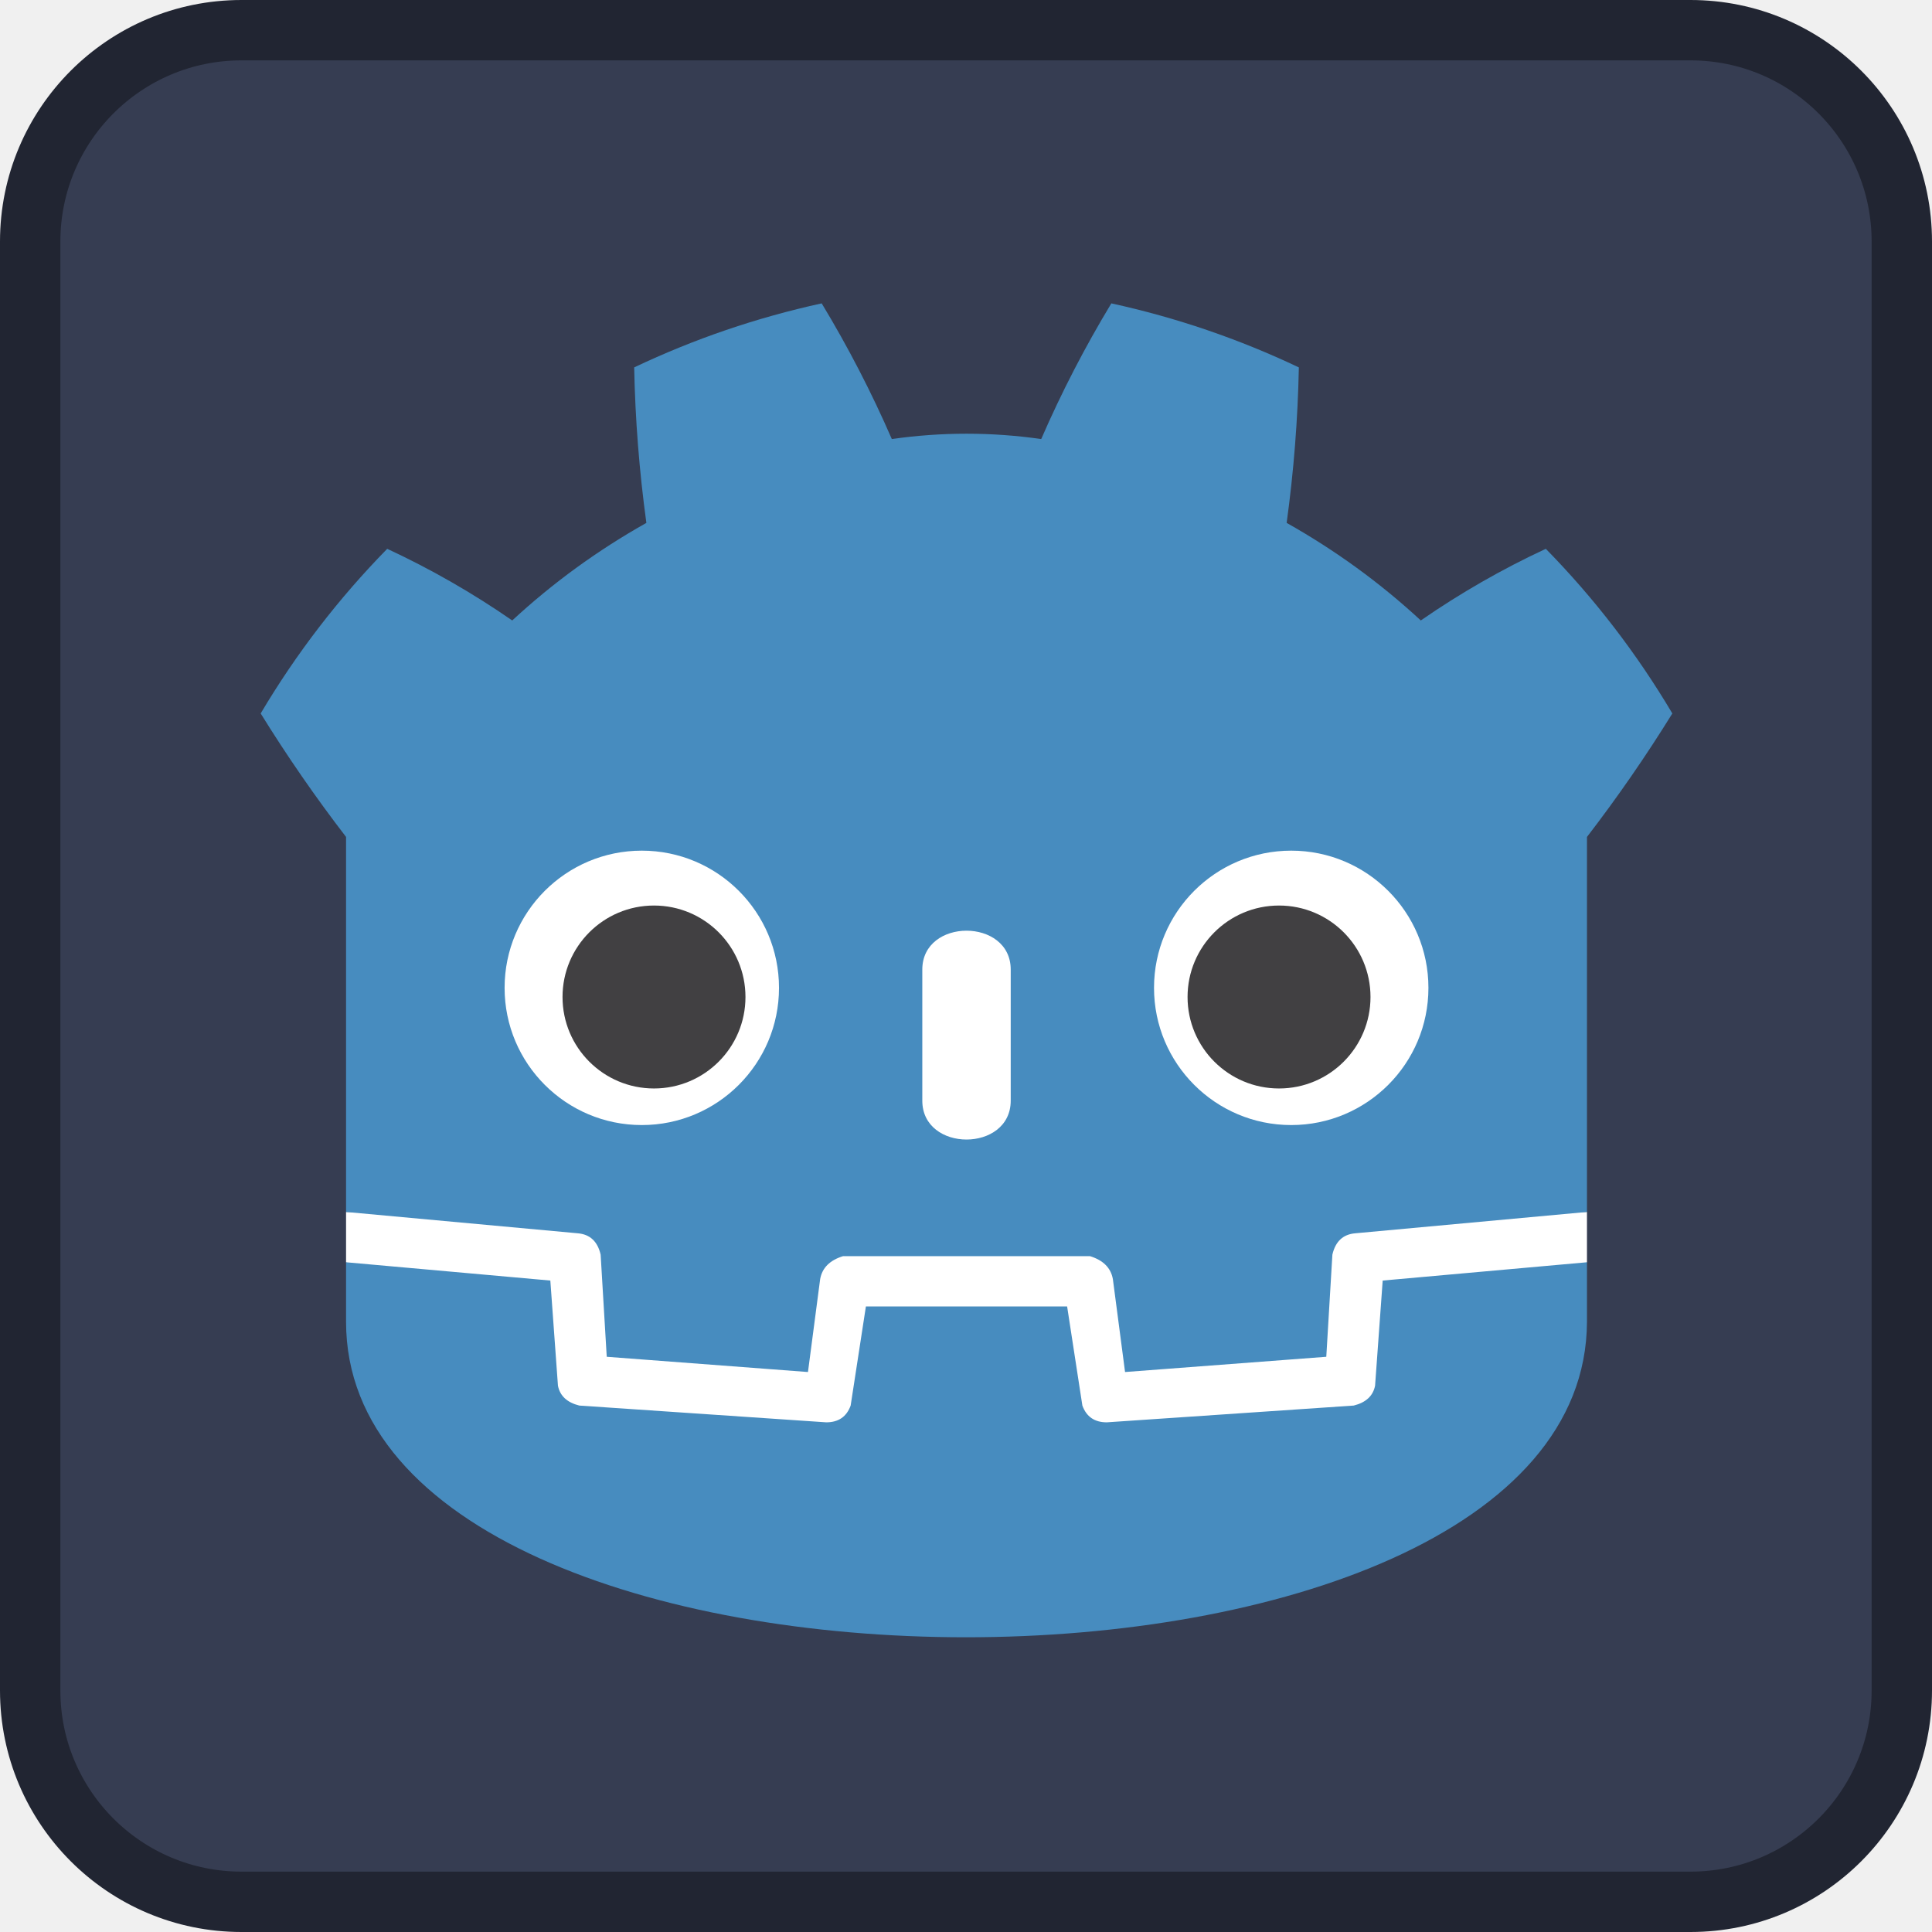
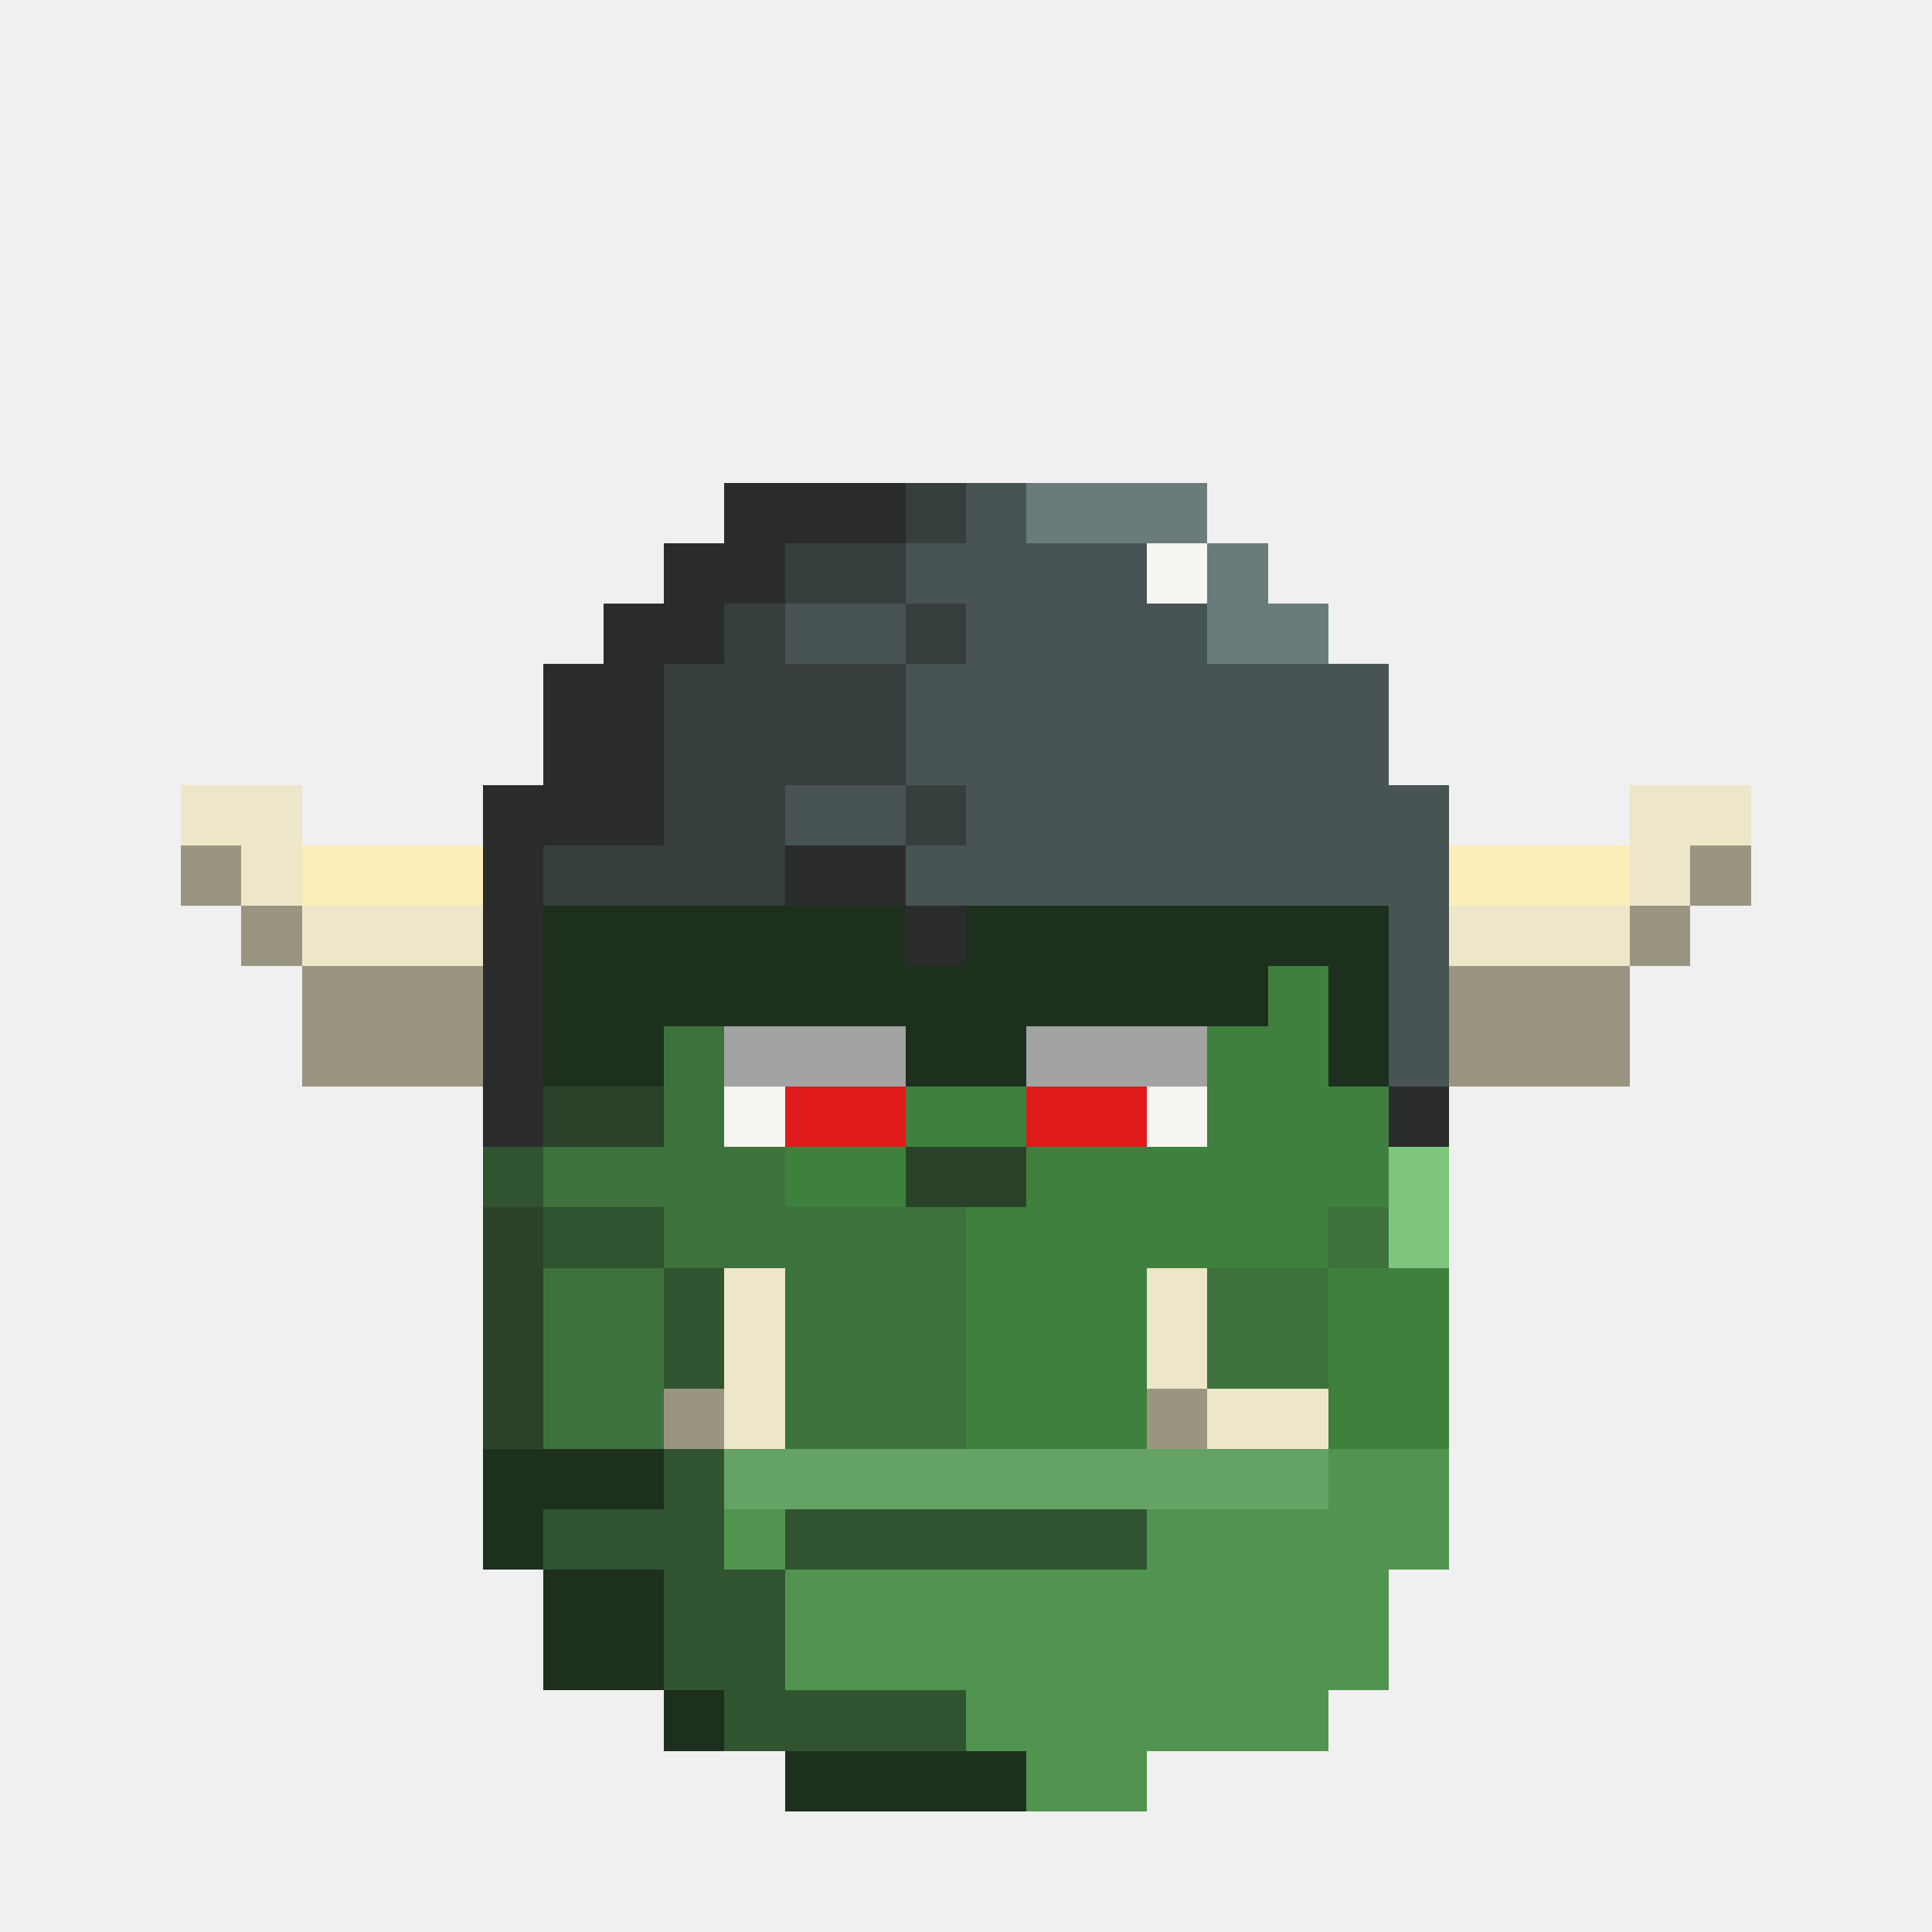
- <svg xmlns="http://www.w3.org/2000/svg" width="128" height="128">
-   <rect width="124" height="124" x="2" y="2" fill="#363d52" stroke="#212532" stroke-width="4" rx="14" />
-   <g fill="#fff" transform="translate(12.322 12.322)scale(.101)">
-     <path d="M105 673v33q407 354 814 0v-33z" />
-     <path fill="#478cbf" d="m105 673 152 14q12 1 15 14l4 67 132 10 8-61q2-11 15-15h162q13 4 15 15l8 61 132-10 4-67q3-13 15-14l152-14V427q30-39 56-81-35-59-83-108-43 20-82 47-40-37-88-64 7-51 8-102-59-28-123-42-26 43-46 89-49-7-98 0-20-46-46-89-64 14-123 42 1 51 8 102-48 27-88 64-39-27-82-47-48 49-83 108 26 42 56 81zm0 33v39c0 276 813 276 814 0v-39l-134 12-5 69q-2 10-14 13l-162 11q-12 0-16-11l-10-65H446l-10 65q-4 11-16 11l-162-11q-12-3-14-13l-5-69z" />
-     <path d="M483 600c0 34 58 34 58 0v-86c0-34-58-34-58 0z" />
-     <circle cx="725" cy="526" r="90" />
-     <circle cx="299" cy="526" r="90" />
-   </g>
-   <g fill="#414042" transform="translate(12.322 12.322)scale(.101)">
-     <circle cx="307" cy="532" r="60" />
-     <circle cx="717" cy="532" r="60" />
-   </g>
+ <svg xmlns="http://www.w3.org/2000/svg" version="1.1" width="32" height="32" shape-rendering="crispEdges">
+   <rect x="12" y="8" width="1" height="1" fill="#2A2C2C" />
+   <rect x="13" y="8" width="1" height="1" fill="#2A2C2C" />
+   <rect x="14" y="8" width="1" height="1" fill="#2A2C2C" />
+   <rect x="15" y="8" width="1" height="1" fill="#373E3E" />
+   <rect x="16" y="8" width="1" height="1" fill="#485454" />
+   <rect x="17" y="8" width="1" height="1" fill="#697B7B" />
+   <rect x="18" y="8" width="1" height="1" fill="#697B7B" />
+   <rect x="19" y="8" width="1" height="1" fill="#697B7B" />
+   <rect x="11" y="9" width="1" height="1" fill="#2A2C2C" />
+   <rect x="12" y="9" width="1" height="1" fill="#2A2C2C" />
+   <rect x="13" y="9" width="1" height="1" fill="#373E3E" />
+   <rect x="14" y="9" width="1" height="1" fill="#373E3E" />
+   <rect x="15" y="9" width="1" height="1" fill="#485454" />
+   <rect x="16" y="9" width="1" height="1" fill="#485454" />
+   <rect x="17" y="9" width="1" height="1" fill="#485454" />
+   <rect x="18" y="9" width="1" height="1" fill="#485454" />
+   <rect x="19" y="9" width="1" height="1" fill="#F6F5EF" />
+   <rect x="20" y="9" width="1" height="1" fill="#697B7B" />
+   <rect x="10" y="10" width="1" height="1" fill="#2A2C2C" />
+   <rect x="11" y="10" width="1" height="1" fill="#2A2C2C" />
+   <rect x="12" y="10" width="1" height="1" fill="#373E3E" />
+   <rect x="13" y="10" width="1" height="1" fill="#485454" />
+   <rect x="14" y="10" width="1" height="1" fill="#485454" />
+   <rect x="15" y="10" width="1" height="1" fill="#373E3E" />
+   <rect x="16" y="10" width="1" height="1" fill="#485454" />
+   <rect x="17" y="10" width="1" height="1" fill="#485454" />
+   <rect x="18" y="10" width="1" height="1" fill="#485454" />
+   <rect x="19" y="10" width="1" height="1" fill="#485454" />
+   <rect x="20" y="10" width="1" height="1" fill="#697B7B" />
+   <rect x="21" y="10" width="1" height="1" fill="#697B7B" />
+   <rect x="9" y="11" width="1" height="1" fill="#2A2C2C" />
+   <rect x="10" y="11" width="1" height="1" fill="#2A2C2C" />
+   <rect x="11" y="11" width="1" height="1" fill="#373E3E" />
+   <rect x="12" y="11" width="1" height="1" fill="#373E3E" />
+   <rect x="13" y="11" width="1" height="1" fill="#373E3E" />
+   <rect x="14" y="11" width="1" height="1" fill="#373E3E" />
+   <rect x="15" y="11" width="1" height="1" fill="#485454" />
+   <rect x="16" y="11" width="1" height="1" fill="#485454" />
+   <rect x="17" y="11" width="1" height="1" fill="#485454" />
+   <rect x="18" y="11" width="1" height="1" fill="#485454" />
+   <rect x="19" y="11" width="1" height="1" fill="#485454" />
+   <rect x="20" y="11" width="1" height="1" fill="#485454" />
+   <rect x="21" y="11" width="1" height="1" fill="#485454" />
+   <rect x="22" y="11" width="1" height="1" fill="#485454" />
+   <rect x="9" y="12" width="1" height="1" fill="#2A2C2C" />
+   <rect x="10" y="12" width="1" height="1" fill="#2A2C2C" />
+   <rect x="11" y="12" width="1" height="1" fill="#373E3E" />
+   <rect x="12" y="12" width="1" height="1" fill="#373E3E" />
+   <rect x="13" y="12" width="1" height="1" fill="#373E3E" />
+   <rect x="14" y="12" width="1" height="1" fill="#373E3E" />
+   <rect x="15" y="12" width="1" height="1" fill="#485454" />
+   <rect x="16" y="12" width="1" height="1" fill="#485454" />
+   <rect x="17" y="12" width="1" height="1" fill="#485454" />
+   <rect x="18" y="12" width="1" height="1" fill="#485454" />
+   <rect x="19" y="12" width="1" height="1" fill="#485454" />
+   <rect x="20" y="12" width="1" height="1" fill="#485454" />
+   <rect x="21" y="12" width="1" height="1" fill="#485454" />
+   <rect x="22" y="12" width="1" height="1" fill="#485454" />
+   <rect x="3" y="13" width="1" height="1" fill="#EDE6C8" />
+   <rect x="4" y="13" width="1" height="1" fill="#EDE6C8" />
+   <rect x="8" y="13" width="1" height="1" fill="#2A2C2C" />
+   <rect x="9" y="13" width="1" height="1" fill="#2A2C2C" />
+   <rect x="10" y="13" width="1" height="1" fill="#2A2C2C" />
+   <rect x="11" y="13" width="1" height="1" fill="#373E3E" />
+   <rect x="12" y="13" width="1" height="1" fill="#373E3E" />
+   <rect x="13" y="13" width="1" height="1" fill="#485454" />
+   <rect x="14" y="13" width="1" height="1" fill="#485454" />
+   <rect x="15" y="13" width="1" height="1" fill="#373E3E" />
+   <rect x="16" y="13" width="1" height="1" fill="#485454" />
+   <rect x="17" y="13" width="1" height="1" fill="#485454" />
+   <rect x="18" y="13" width="1" height="1" fill="#485454" />
+   <rect x="19" y="13" width="1" height="1" fill="#485454" />
+   <rect x="20" y="13" width="1" height="1" fill="#485454" />
+   <rect x="21" y="13" width="1" height="1" fill="#485454" />
+   <rect x="22" y="13" width="1" height="1" fill="#485454" />
+   <rect x="23" y="13" width="1" height="1" fill="#485454" />
+   <rect x="27" y="13" width="1" height="1" fill="#EDE6C8" />
+   <rect x="28" y="13" width="1" height="1" fill="#EDE6C8" />
+   <rect x="3" y="14" width="1" height="1" fill="#9A9581" />
+   <rect x="4" y="14" width="1" height="1" fill="#EDE6C8" />
+   <rect x="5" y="14" width="1" height="1" fill="#FBEEB9" />
+   <rect x="6" y="14" width="1" height="1" fill="#FBEEB9" />
+   <rect x="7" y="14" width="1" height="1" fill="#FBEEB9" />
+   <rect x="8" y="14" width="1" height="1" fill="#2A2C2C" />
+   <rect x="9" y="14" width="1" height="1" fill="#373E3E" />
+   <rect x="10" y="14" width="1" height="1" fill="#373E3E" />
+   <rect x="11" y="14" width="1" height="1" fill="#373E3E" />
+   <rect x="12" y="14" width="1" height="1" fill="#373E3E" />
+   <rect x="13" y="14" width="1" height="1" fill="#2A2C2C" />
+   <rect x="14" y="14" width="1" height="1" fill="#2A2C2C" />
+   <rect x="15" y="14" width="1" height="1" fill="#485454" />
+   <rect x="16" y="14" width="1" height="1" fill="#485454" />
+   <rect x="17" y="14" width="1" height="1" fill="#485454" />
+   <rect x="18" y="14" width="1" height="1" fill="#485454" />
+   <rect x="19" y="14" width="1" height="1" fill="#485454" />
+   <rect x="20" y="14" width="1" height="1" fill="#485454" />
+   <rect x="21" y="14" width="1" height="1" fill="#485454" />
+   <rect x="22" y="14" width="1" height="1" fill="#485454" />
+   <rect x="23" y="14" width="1" height="1" fill="#485454" />
+   <rect x="24" y="14" width="1" height="1" fill="#FBEEB9" />
+   <rect x="25" y="14" width="1" height="1" fill="#FBEEB9" />
+   <rect x="26" y="14" width="1" height="1" fill="#FBEEB9" />
+   <rect x="27" y="14" width="1" height="1" fill="#EDE6C8" />
+   <rect x="28" y="14" width="1" height="1" fill="#9A9581" />
+   <rect x="4" y="15" width="1" height="1" fill="#9A9581" />
+   <rect x="5" y="15" width="1" height="1" fill="#EDE6C8" />
+   <rect x="6" y="15" width="1" height="1" fill="#EDE6C8" />
+   <rect x="7" y="15" width="1" height="1" fill="#EDE6C8" />
+   <rect x="8" y="15" width="1" height="1" fill="#2A2C2C" />
+   <rect x="9" y="15" width="1" height="1" fill="#1D301D" />
+   <rect x="10" y="15" width="1" height="1" fill="#1D301D" />
+   <rect x="11" y="15" width="1" height="1" fill="#1D301D" />
+   <rect x="12" y="15" width="1" height="1" fill="#1D301D" />
+   <rect x="13" y="15" width="1" height="1" fill="#1D301D" />
+   <rect x="14" y="15" width="1" height="1" fill="#1D301D" />
+   <rect x="15" y="15" width="1" height="1" fill="#2A2C2C" />
+   <rect x="16" y="15" width="1" height="1" fill="#1D301D" />
+   <rect x="17" y="15" width="1" height="1" fill="#1D301D" />
+   <rect x="18" y="15" width="1" height="1" fill="#1D301D" />
+   <rect x="19" y="15" width="1" height="1" fill="#1D301D" />
+   <rect x="20" y="15" width="1" height="1" fill="#1D301D" />
+   <rect x="21" y="15" width="1" height="1" fill="#1D301D" />
+   <rect x="22" y="15" width="1" height="1" fill="#1D301D" />
+   <rect x="23" y="15" width="1" height="1" fill="#485454" />
+   <rect x="24" y="15" width="1" height="1" fill="#EDE6C8" />
+   <rect x="25" y="15" width="1" height="1" fill="#EDE6C8" />
+   <rect x="26" y="15" width="1" height="1" fill="#EDE6C8" />
+   <rect x="27" y="15" width="1" height="1" fill="#9A9581" />
+   <rect x="5" y="16" width="1" height="1" fill="#9A9581" />
+   <rect x="6" y="16" width="1" height="1" fill="#9A9581" />
+   <rect x="7" y="16" width="1" height="1" fill="#9A9581" />
+   <rect x="8" y="16" width="1" height="1" fill="#2A2C2C" />
+   <rect x="9" y="16" width="1" height="1" fill="#1D301D" />
+   <rect x="10" y="16" width="1" height="1" fill="#1D301D" />
+   <rect x="11" y="16" width="1" height="1" fill="#1D301D" />
+   <rect x="12" y="16" width="1" height="1" fill="#1D301D" />
+   <rect x="13" y="16" width="1" height="1" fill="#1D301D" />
+   <rect x="14" y="16" width="1" height="1" fill="#1D301D" />
+   <rect x="15" y="16" width="1" height="1" fill="#1D301D" />
+   <rect x="16" y="16" width="1" height="1" fill="#1D301D" />
+   <rect x="17" y="16" width="1" height="1" fill="#1D301D" />
+   <rect x="18" y="16" width="1" height="1" fill="#1D301D" />
+   <rect x="19" y="16" width="1" height="1" fill="#1D301D" />
+   <rect x="20" y="16" width="1" height="1" fill="#1D301D" />
+   <rect x="21" y="16" width="1" height="1" fill="#3F803F" />
+   <rect x="22" y="16" width="1" height="1" fill="#1D301D" />
+   <rect x="23" y="16" width="1" height="1" fill="#485454" />
+   <rect x="24" y="16" width="1" height="1" fill="#9A9581" />
+   <rect x="25" y="16" width="1" height="1" fill="#9A9581" />
+   <rect x="26" y="16" width="1" height="1" fill="#9A9581" />
+   <rect x="5" y="17" width="1" height="1" fill="#9A9581" />
+   <rect x="6" y="17" width="1" height="1" fill="#9A9581" />
+   <rect x="7" y="17" width="1" height="1" fill="#9A9581" />
+   <rect x="8" y="17" width="1" height="1" fill="#2A2C2C" />
+   <rect x="9" y="17" width="1" height="1" fill="#1D301D" />
+   <rect x="10" y="17" width="1" height="1" fill="#1D301D" />
+   <rect x="11" y="17" width="1" height="1" fill="#3D723D" />
+   <rect x="12" y="17" width="1" height="1" fill="#A3A3A3" />
+   <rect x="13" y="17" width="1" height="1" fill="#A3A3A3" />
+   <rect x="14" y="17" width="1" height="1" fill="#A3A3A3" />
+   <rect x="15" y="17" width="1" height="1" fill="#1D301D" />
+   <rect x="16" y="17" width="1" height="1" fill="#1D301D" />
+   <rect x="17" y="17" width="1" height="1" fill="#A3A3A3" />
+   <rect x="18" y="17" width="1" height="1" fill="#A3A3A3" />
+   <rect x="19" y="17" width="1" height="1" fill="#A3A3A3" />
+   <rect x="20" y="17" width="1" height="1" fill="#3F803F" />
+   <rect x="21" y="17" width="1" height="1" fill="#3F803F" />
+   <rect x="22" y="17" width="1" height="1" fill="#1D301D" />
+   <rect x="23" y="17" width="1" height="1" fill="#485454" />
+   <rect x="24" y="17" width="1" height="1" fill="#9A9581" />
+   <rect x="25" y="17" width="1" height="1" fill="#9A9581" />
+   <rect x="26" y="17" width="1" height="1" fill="#9A9581" />
+   <rect x="8" y="18" width="1" height="1" fill="#2A2C2C" />
+   <rect x="9" y="18" width="1" height="1" fill="#2A422A" />
+   <rect x="10" y="18" width="1" height="1" fill="#2A422A" />
+   <rect x="11" y="18" width="1" height="1" fill="#3D723D" />
+   <rect x="12" y="18" width="1" height="1" fill="#F6F5EF" />
+   <rect x="13" y="18" width="1" height="1" fill="#E01A1A" />
+   <rect x="14" y="18" width="1" height="1" fill="#E01A1A" />
+   <rect x="15" y="18" width="1" height="1" fill="#3F803F" />
+   <rect x="16" y="18" width="1" height="1" fill="#3F803F" />
+   <rect x="17" y="18" width="1" height="1" fill="#E01A1A" />
+   <rect x="18" y="18" width="1" height="1" fill="#E01A1A" />
+   <rect x="19" y="18" width="1" height="1" fill="#F6F5EF" />
+   <rect x="20" y="18" width="1" height="1" fill="#3F803F" />
+   <rect x="21" y="18" width="1" height="1" fill="#3F803F" />
+   <rect x="22" y="18" width="1" height="1" fill="#3F803F" />
+   <rect x="23" y="18" width="1" height="1" fill="#2A2C2C" />
+   <rect x="8" y="19" width="1" height="1" fill="#305430" />
+   <rect x="9" y="19" width="1" height="1" fill="#3D723D" />
+   <rect x="10" y="19" width="1" height="1" fill="#3D723D" />
+   <rect x="11" y="19" width="1" height="1" fill="#3D723D" />
+   <rect x="12" y="19" width="1" height="1" fill="#3D723D" />
+   <rect x="13" y="19" width="1" height="1" fill="#3F803F" />
+   <rect x="14" y="19" width="1" height="1" fill="#3F803F" />
+   <rect x="15" y="19" width="1" height="1" fill="#2A422A" />
+   <rect x="16" y="19" width="1" height="1" fill="#2A422A" />
+   <rect x="17" y="19" width="1" height="1" fill="#3F803F" />
+   <rect x="18" y="19" width="1" height="1" fill="#3F803F" />
+   <rect x="19" y="19" width="1" height="1" fill="#3F803F" />
+   <rect x="20" y="19" width="1" height="1" fill="#3F803F" />
+   <rect x="21" y="19" width="1" height="1" fill="#3F803F" />
+   <rect x="22" y="19" width="1" height="1" fill="#3F803F" />
+   <rect x="23" y="19" width="1" height="1" fill="#7EC67E" />
+   <rect x="8" y="20" width="1" height="1" fill="#2A422A" />
+   <rect x="9" y="20" width="1" height="1" fill="#305430" />
+   <rect x="10" y="20" width="1" height="1" fill="#305430" />
+   <rect x="11" y="20" width="1" height="1" fill="#3D723D" />
+   <rect x="12" y="20" width="1" height="1" fill="#3D723D" />
+   <rect x="13" y="20" width="1" height="1" fill="#3D723D" />
+   <rect x="14" y="20" width="1" height="1" fill="#3D723D" />
+   <rect x="15" y="20" width="1" height="1" fill="#3D723D" />
+   <rect x="16" y="20" width="1" height="1" fill="#3F803F" />
+   <rect x="17" y="20" width="1" height="1" fill="#3F803F" />
+   <rect x="18" y="20" width="1" height="1" fill="#3F803F" />
+   <rect x="19" y="20" width="1" height="1" fill="#3F803F" />
+   <rect x="20" y="20" width="1" height="1" fill="#3F803F" />
+   <rect x="21" y="20" width="1" height="1" fill="#3F803F" />
+   <rect x="22" y="20" width="1" height="1" fill="#3D723D" />
+   <rect x="23" y="20" width="1" height="1" fill="#7EC67E" />
+   <rect x="8" y="21" width="1" height="1" fill="#2A422A" />
+   <rect x="9" y="21" width="1" height="1" fill="#3D723D" />
+   <rect x="10" y="21" width="1" height="1" fill="#3D723D" />
+   <rect x="11" y="21" width="1" height="1" fill="#305430" />
+   <rect x="12" y="21" width="1" height="1" fill="#EDE6C8" />
+   <rect x="13" y="21" width="1" height="1" fill="#3D723D" />
+   <rect x="14" y="21" width="1" height="1" fill="#3D723D" />
+   <rect x="15" y="21" width="1" height="1" fill="#3D723D" />
+   <rect x="16" y="21" width="1" height="1" fill="#3F803F" />
+   <rect x="17" y="21" width="1" height="1" fill="#3F803F" />
+   <rect x="18" y="21" width="1" height="1" fill="#3F803F" />
+   <rect x="19" y="21" width="1" height="1" fill="#EDE6C8" />
+   <rect x="20" y="21" width="1" height="1" fill="#3D723D" />
+   <rect x="21" y="21" width="1" height="1" fill="#3D723D" />
+   <rect x="22" y="21" width="1" height="1" fill="#3F803F" />
+   <rect x="23" y="21" width="1" height="1" fill="#3F803F" />
+   <rect x="8" y="22" width="1" height="1" fill="#2A422A" />
+   <rect x="9" y="22" width="1" height="1" fill="#3D723D" />
+   <rect x="10" y="22" width="1" height="1" fill="#3D723D" />
+   <rect x="11" y="22" width="1" height="1" fill="#305430" />
+   <rect x="12" y="22" width="1" height="1" fill="#EDE6C8" />
+   <rect x="13" y="22" width="1" height="1" fill="#3D723D" />
+   <rect x="14" y="22" width="1" height="1" fill="#3D723D" />
+   <rect x="15" y="22" width="1" height="1" fill="#3D723D" />
+   <rect x="16" y="22" width="1" height="1" fill="#3F803F" />
+   <rect x="17" y="22" width="1" height="1" fill="#3F803F" />
+   <rect x="18" y="22" width="1" height="1" fill="#3F803F" />
+   <rect x="19" y="22" width="1" height="1" fill="#EDE6C8" />
+   <rect x="20" y="22" width="1" height="1" fill="#3D723D" />
+   <rect x="21" y="22" width="1" height="1" fill="#3D723D" />
+   <rect x="22" y="22" width="1" height="1" fill="#3F803F" />
+   <rect x="23" y="22" width="1" height="1" fill="#3F803F" />
+   <rect x="8" y="23" width="1" height="1" fill="#2A422A" />
+   <rect x="9" y="23" width="1" height="1" fill="#3D723D" />
+   <rect x="10" y="23" width="1" height="1" fill="#3D723D" />
+   <rect x="11" y="23" width="1" height="1" fill="#9A9581" />
+   <rect x="12" y="23" width="1" height="1" fill="#EDE6C8" />
+   <rect x="13" y="23" width="1" height="1" fill="#3D723D" />
+   <rect x="14" y="23" width="1" height="1" fill="#3D723D" />
+   <rect x="15" y="23" width="1" height="1" fill="#3D723D" />
+   <rect x="16" y="23" width="1" height="1" fill="#3F803F" />
+   <rect x="17" y="23" width="1" height="1" fill="#3F803F" />
+   <rect x="18" y="23" width="1" height="1" fill="#3F803F" />
+   <rect x="19" y="23" width="1" height="1" fill="#9A9581" />
+   <rect x="20" y="23" width="1" height="1" fill="#EDE6C8" />
+   <rect x="21" y="23" width="1" height="1" fill="#EDE6C8" />
+   <rect x="22" y="23" width="1" height="1" fill="#3F803F" />
+   <rect x="23" y="23" width="1" height="1" fill="#3F803F" />
+   <rect x="8" y="24" width="1" height="1" fill="#1D301D" />
+   <rect x="9" y="24" width="1" height="1" fill="#1D301D" />
+   <rect x="10" y="24" width="1" height="1" fill="#1D301D" />
+   <rect x="11" y="24" width="1" height="1" fill="#305430" />
+   <rect x="12" y="24" width="1" height="1" fill="#65A365" />
+   <rect x="13" y="24" width="1" height="1" fill="#65A365" />
+   <rect x="14" y="24" width="1" height="1" fill="#65A365" />
+   <rect x="15" y="24" width="1" height="1" fill="#65A365" />
+   <rect x="16" y="24" width="1" height="1" fill="#65A365" />
+   <rect x="17" y="24" width="1" height="1" fill="#65A365" />
+   <rect x="18" y="24" width="1" height="1" fill="#65A365" />
+   <rect x="19" y="24" width="1" height="1" fill="#65A365" />
+   <rect x="20" y="24" width="1" height="1" fill="#65A365" />
+   <rect x="21" y="24" width="1" height="1" fill="#65A365" />
+   <rect x="22" y="24" width="1" height="1" fill="#509450" />
+   <rect x="23" y="24" width="1" height="1" fill="#509450" />
+   <rect x="8" y="25" width="1" height="1" fill="#1D301D" />
+   <rect x="9" y="25" width="1" height="1" fill="#305430" />
+   <rect x="10" y="25" width="1" height="1" fill="#305430" />
+   <rect x="11" y="25" width="1" height="1" fill="#305430" />
+   <rect x="12" y="25" width="1" height="1" fill="#509450" />
+   <rect x="13" y="25" width="1" height="1" fill="#305430" />
+   <rect x="14" y="25" width="1" height="1" fill="#305430" />
+   <rect x="15" y="25" width="1" height="1" fill="#305430" />
+   <rect x="16" y="25" width="1" height="1" fill="#305430" />
+   <rect x="17" y="25" width="1" height="1" fill="#305430" />
+   <rect x="18" y="25" width="1" height="1" fill="#305430" />
+   <rect x="19" y="25" width="1" height="1" fill="#509450" />
+   <rect x="20" y="25" width="1" height="1" fill="#509450" />
+   <rect x="21" y="25" width="1" height="1" fill="#509450" />
+   <rect x="22" y="25" width="1" height="1" fill="#509450" />
+   <rect x="23" y="25" width="1" height="1" fill="#509450" />
+   <rect x="9" y="26" width="1" height="1" fill="#1D301D" />
+   <rect x="10" y="26" width="1" height="1" fill="#1D301D" />
+   <rect x="11" y="26" width="1" height="1" fill="#305430" />
+   <rect x="12" y="26" width="1" height="1" fill="#305430" />
+   <rect x="13" y="26" width="1" height="1" fill="#509450" />
+   <rect x="14" y="26" width="1" height="1" fill="#509450" />
+   <rect x="15" y="26" width="1" height="1" fill="#509450" />
+   <rect x="16" y="26" width="1" height="1" fill="#509450" />
+   <rect x="17" y="26" width="1" height="1" fill="#509450" />
+   <rect x="18" y="26" width="1" height="1" fill="#509450" />
+   <rect x="19" y="26" width="1" height="1" fill="#509450" />
+   <rect x="20" y="26" width="1" height="1" fill="#509450" />
+   <rect x="21" y="26" width="1" height="1" fill="#509450" />
+   <rect x="22" y="26" width="1" height="1" fill="#509450" />
+   <rect x="9" y="27" width="1" height="1" fill="#1D301D" />
+   <rect x="10" y="27" width="1" height="1" fill="#1D301D" />
+   <rect x="11" y="27" width="1" height="1" fill="#305430" />
+   <rect x="12" y="27" width="1" height="1" fill="#305430" />
+   <rect x="13" y="27" width="1" height="1" fill="#509450" />
+   <rect x="14" y="27" width="1" height="1" fill="#509450" />
+   <rect x="15" y="27" width="1" height="1" fill="#509450" />
+   <rect x="16" y="27" width="1" height="1" fill="#509450" />
+   <rect x="17" y="27" width="1" height="1" fill="#509450" />
+   <rect x="18" y="27" width="1" height="1" fill="#509450" />
+   <rect x="19" y="27" width="1" height="1" fill="#509450" />
+   <rect x="20" y="27" width="1" height="1" fill="#509450" />
+   <rect x="21" y="27" width="1" height="1" fill="#509450" />
+   <rect x="22" y="27" width="1" height="1" fill="#509450" />
+   <rect x="11" y="28" width="1" height="1" fill="#1D301D" />
+   <rect x="12" y="28" width="1" height="1" fill="#305430" />
+   <rect x="13" y="28" width="1" height="1" fill="#305430" />
+   <rect x="14" y="28" width="1" height="1" fill="#305430" />
+   <rect x="15" y="28" width="1" height="1" fill="#305430" />
+   <rect x="16" y="28" width="1" height="1" fill="#509450" />
+   <rect x="17" y="28" width="1" height="1" fill="#509450" />
+   <rect x="18" y="28" width="1" height="1" fill="#509450" />
+   <rect x="19" y="28" width="1" height="1" fill="#509450" />
+   <rect x="20" y="28" width="1" height="1" fill="#509450" />
+   <rect x="21" y="28" width="1" height="1" fill="#509450" />
+   <rect x="13" y="29" width="1" height="1" fill="#1D301D" />
+   <rect x="14" y="29" width="1" height="1" fill="#1D301D" />
+   <rect x="15" y="29" width="1" height="1" fill="#1D301D" />
+   <rect x="16" y="29" width="1" height="1" fill="#1D301D" />
+   <rect x="17" y="29" width="1" height="1" fill="#509450" />
+   <rect x="18" y="29" width="1" height="1" fill="#509450" />
</svg>
